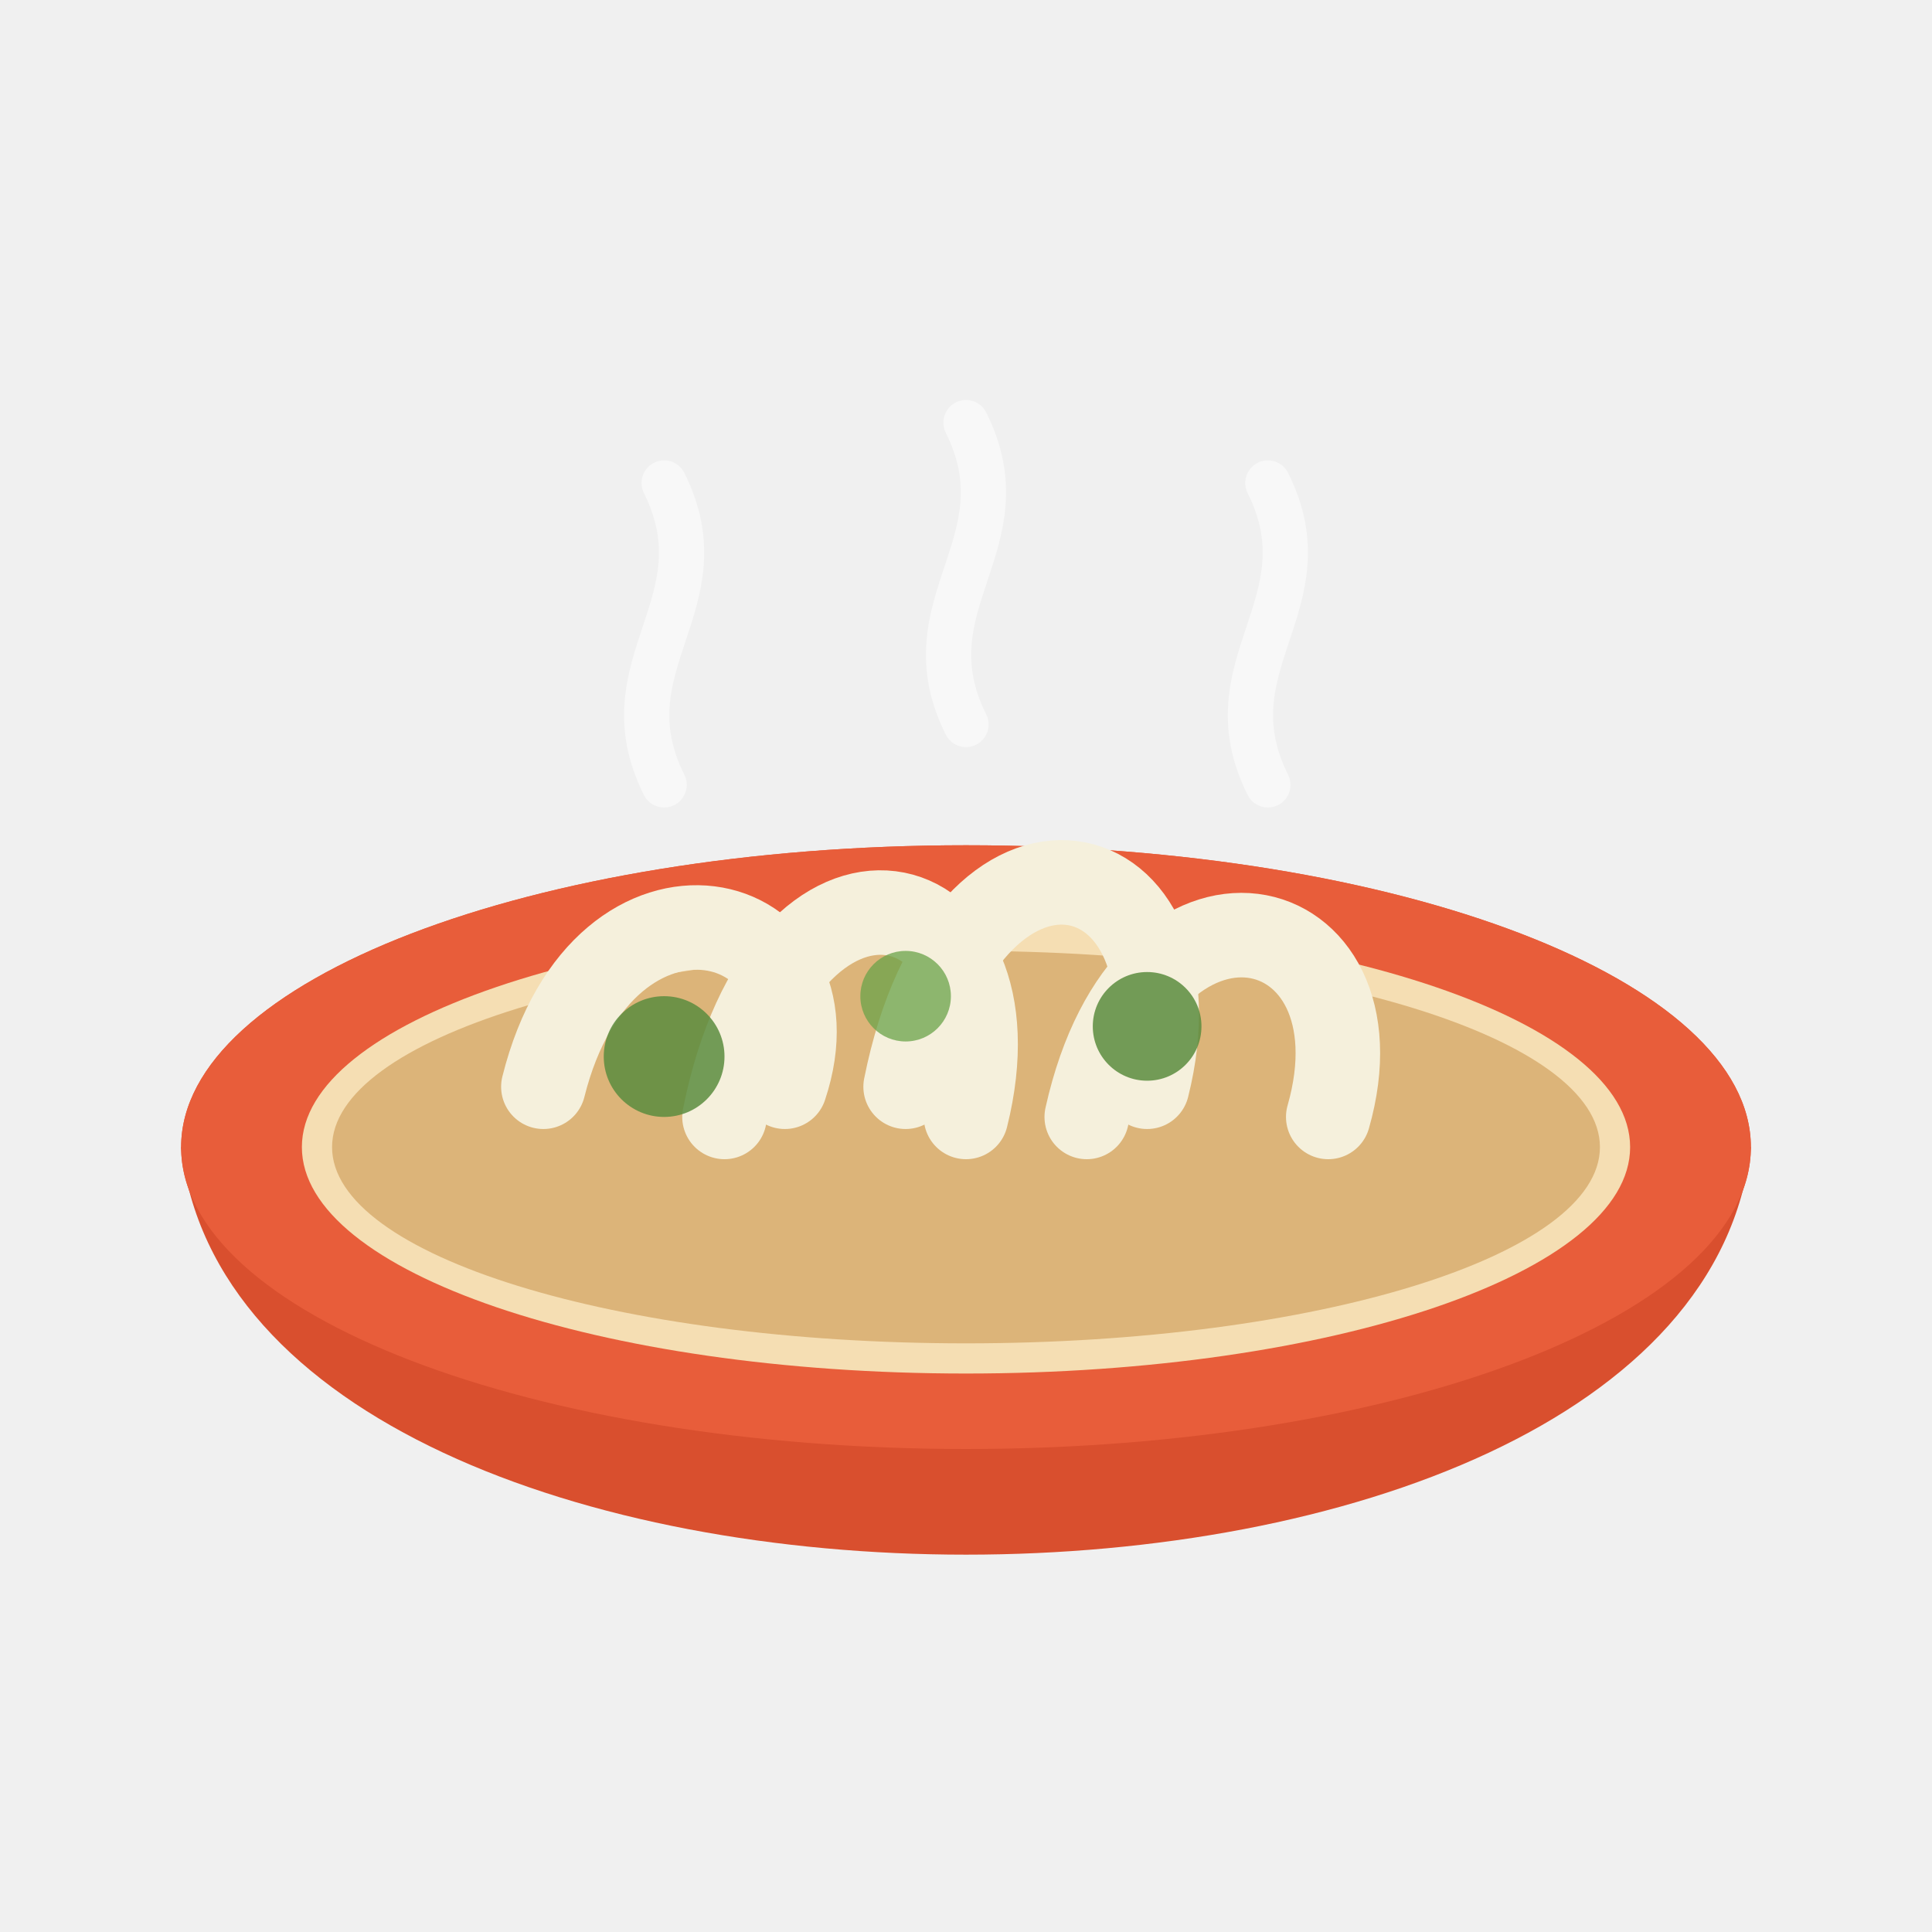
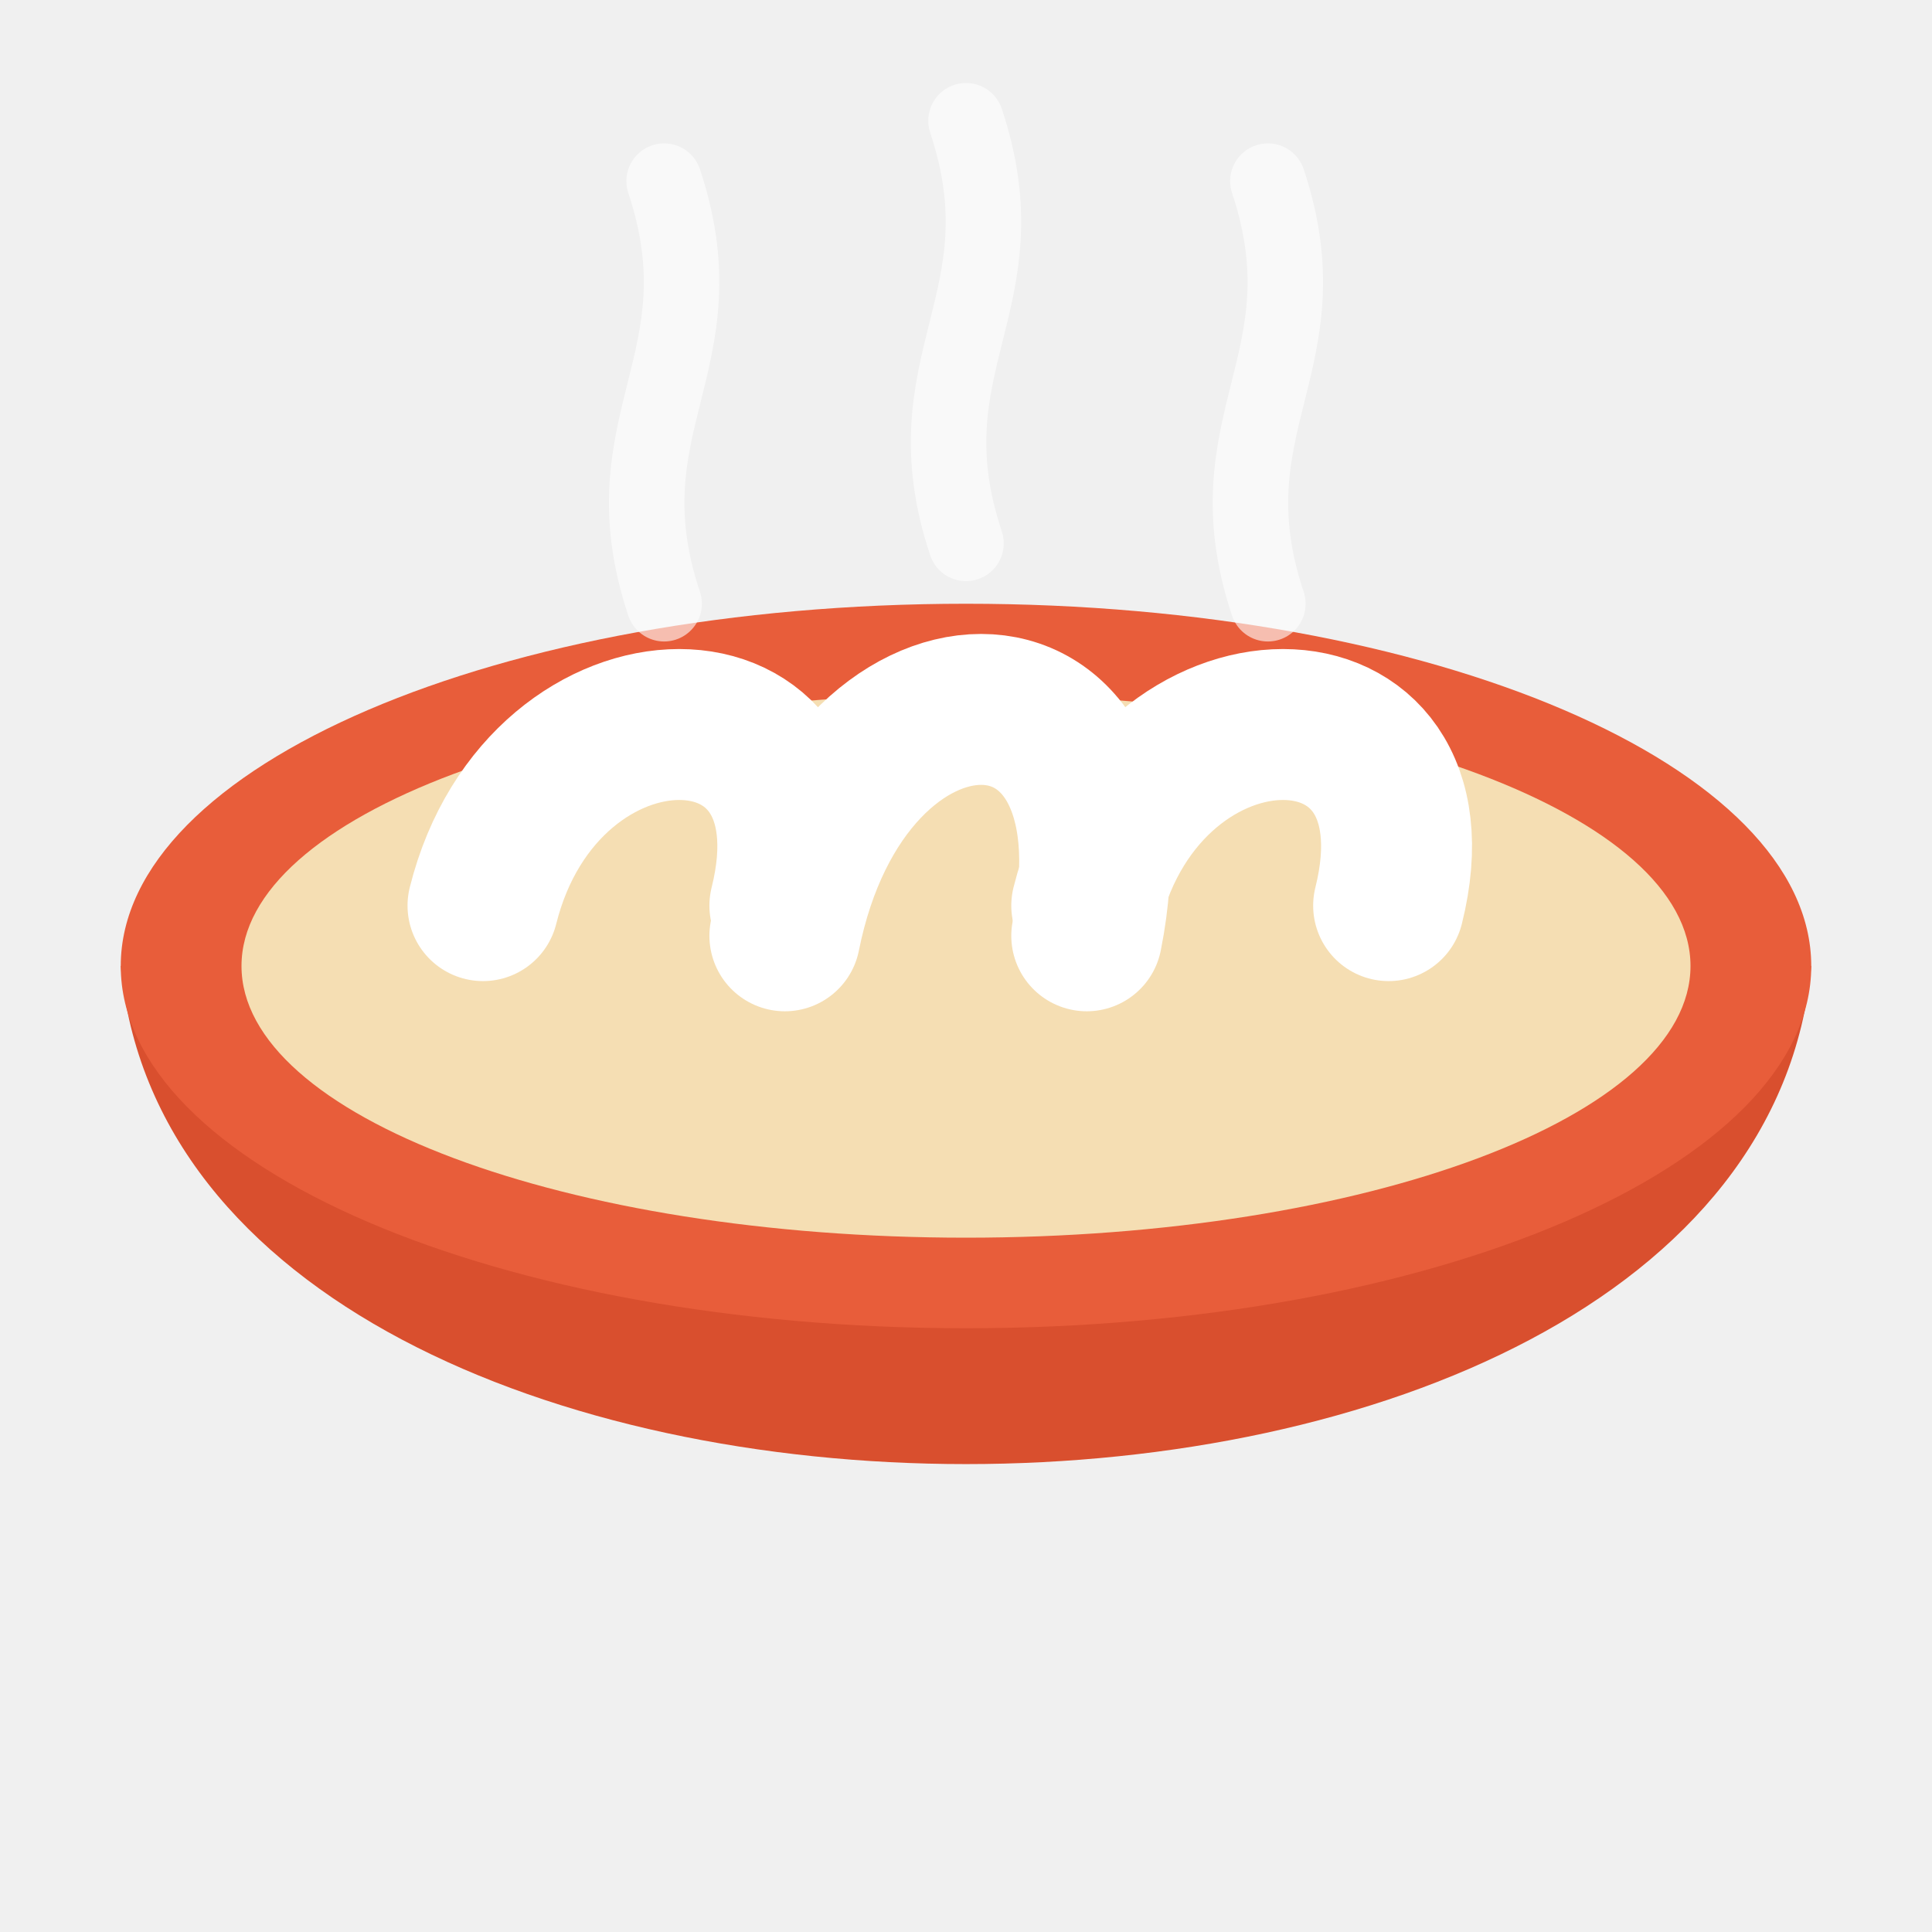
<svg xmlns="http://www.w3.org/2000/svg" viewBox="0 0 64 64">
-   <ellipse cx="32" cy="38" rx="26" ry="10" fill="#E85D3A" />
-   <path d="M6 38 C8 56, 56 56, 58 38 Z" fill="#D94F2E" />
-   <ellipse cx="32" cy="38" rx="26" ry="10" fill="#E85D3A" />
-   <ellipse cx="32" cy="38" rx="22" ry="7.5" fill="#F5DEB3" />
-   <ellipse cx="32" cy="38" rx="21" ry="6.5" fill="#C48A3F" opacity="0.5" />
-   <g fill="none" stroke="#F5F0DC" stroke-width="2.8" stroke-linecap="round">
-     <path d="M18 36 C20 28, 28 30, 26 36" />
-     <path d="M24 37 C26 27, 34 29, 32 37" />
-     <path d="M30 36 C32 26, 40 28, 38 36" />
-     <path d="M36 37 C38 28, 46 30, 44 37" />
+   <path d="M4 32 C6 54, 58 54, 60 32 Z" fill="#D94F2E" />
+   <ellipse cx="32" cy="32" rx="28" ry="12" fill="#E85D3A" />
+   <ellipse cx="32" cy="32" rx="24" ry="9" fill="#F5DEB3" />
+   <g fill="none" stroke="#FFFFFF" stroke-width="5" stroke-linecap="round">
+     <path d="M16 30 C18 22, 28 22, 26 30" />
+     <path d="M26 31 C28 21, 38 21, 36 31" />
+     <path d="M36 30 C38 22, 48 22, 46 30" />
  </g>
-   <circle cx="22" cy="35" r="2" fill="#5B8C3E" opacity="0.85" />
-   <circle cx="38" cy="34" r="1.8" fill="#5B8C3E" opacity="0.85" />
-   <circle cx="30" cy="33" r="1.5" fill="#6BA34A" opacity="0.75" />
-   <g fill="none" stroke="white" stroke-width="1.5" stroke-linecap="round" opacity="0.5">
-     <path d="M22 26 C20 22, 24 20, 22 16" />
-     <path d="M32 24 C30 20, 34 18, 32 14" />
-     <path d="M42 26 C40 22, 44 20, 42 16" />
+   <g fill="none" stroke="white" stroke-width="2.5" stroke-linecap="round" opacity="0.6">
+     <path d="M22 20 C20 14, 24 12, 22 6" />
+     <path d="M32 18 C30 12, 34 10, 32 4" />
+     <path d="M42 20 C40 14, 44 12, 42 6" />
  </g>
</svg>
